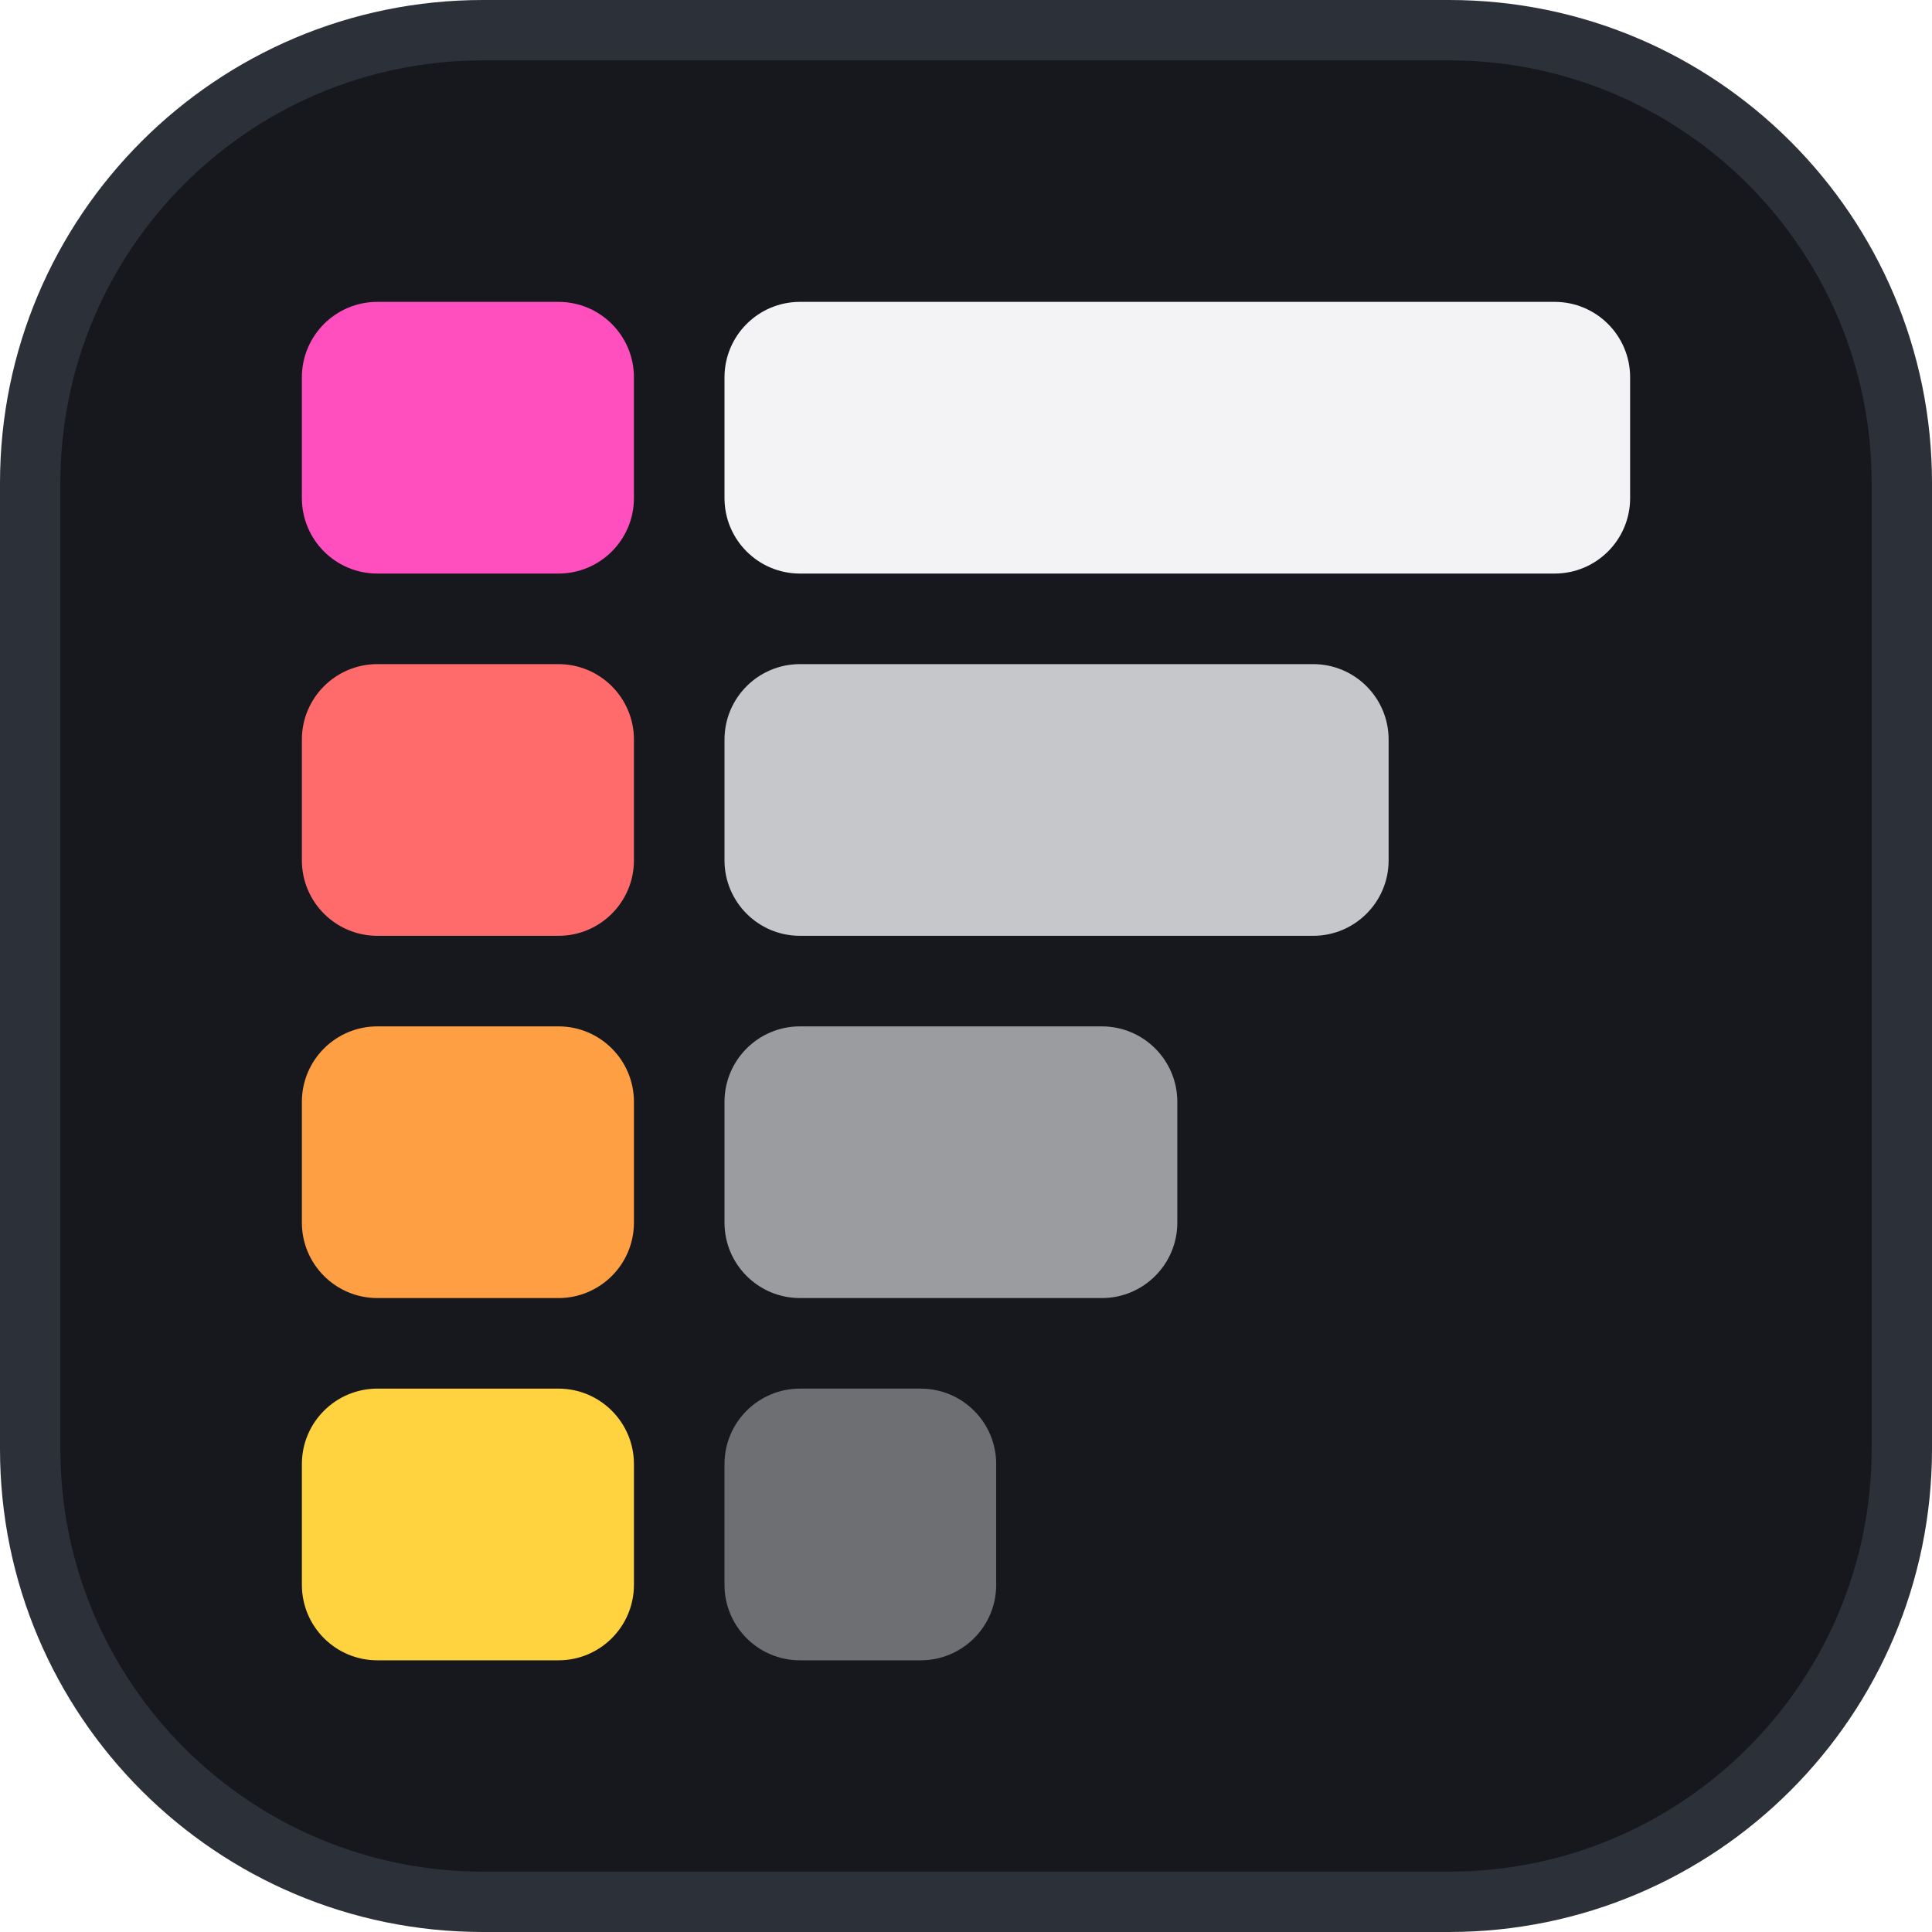
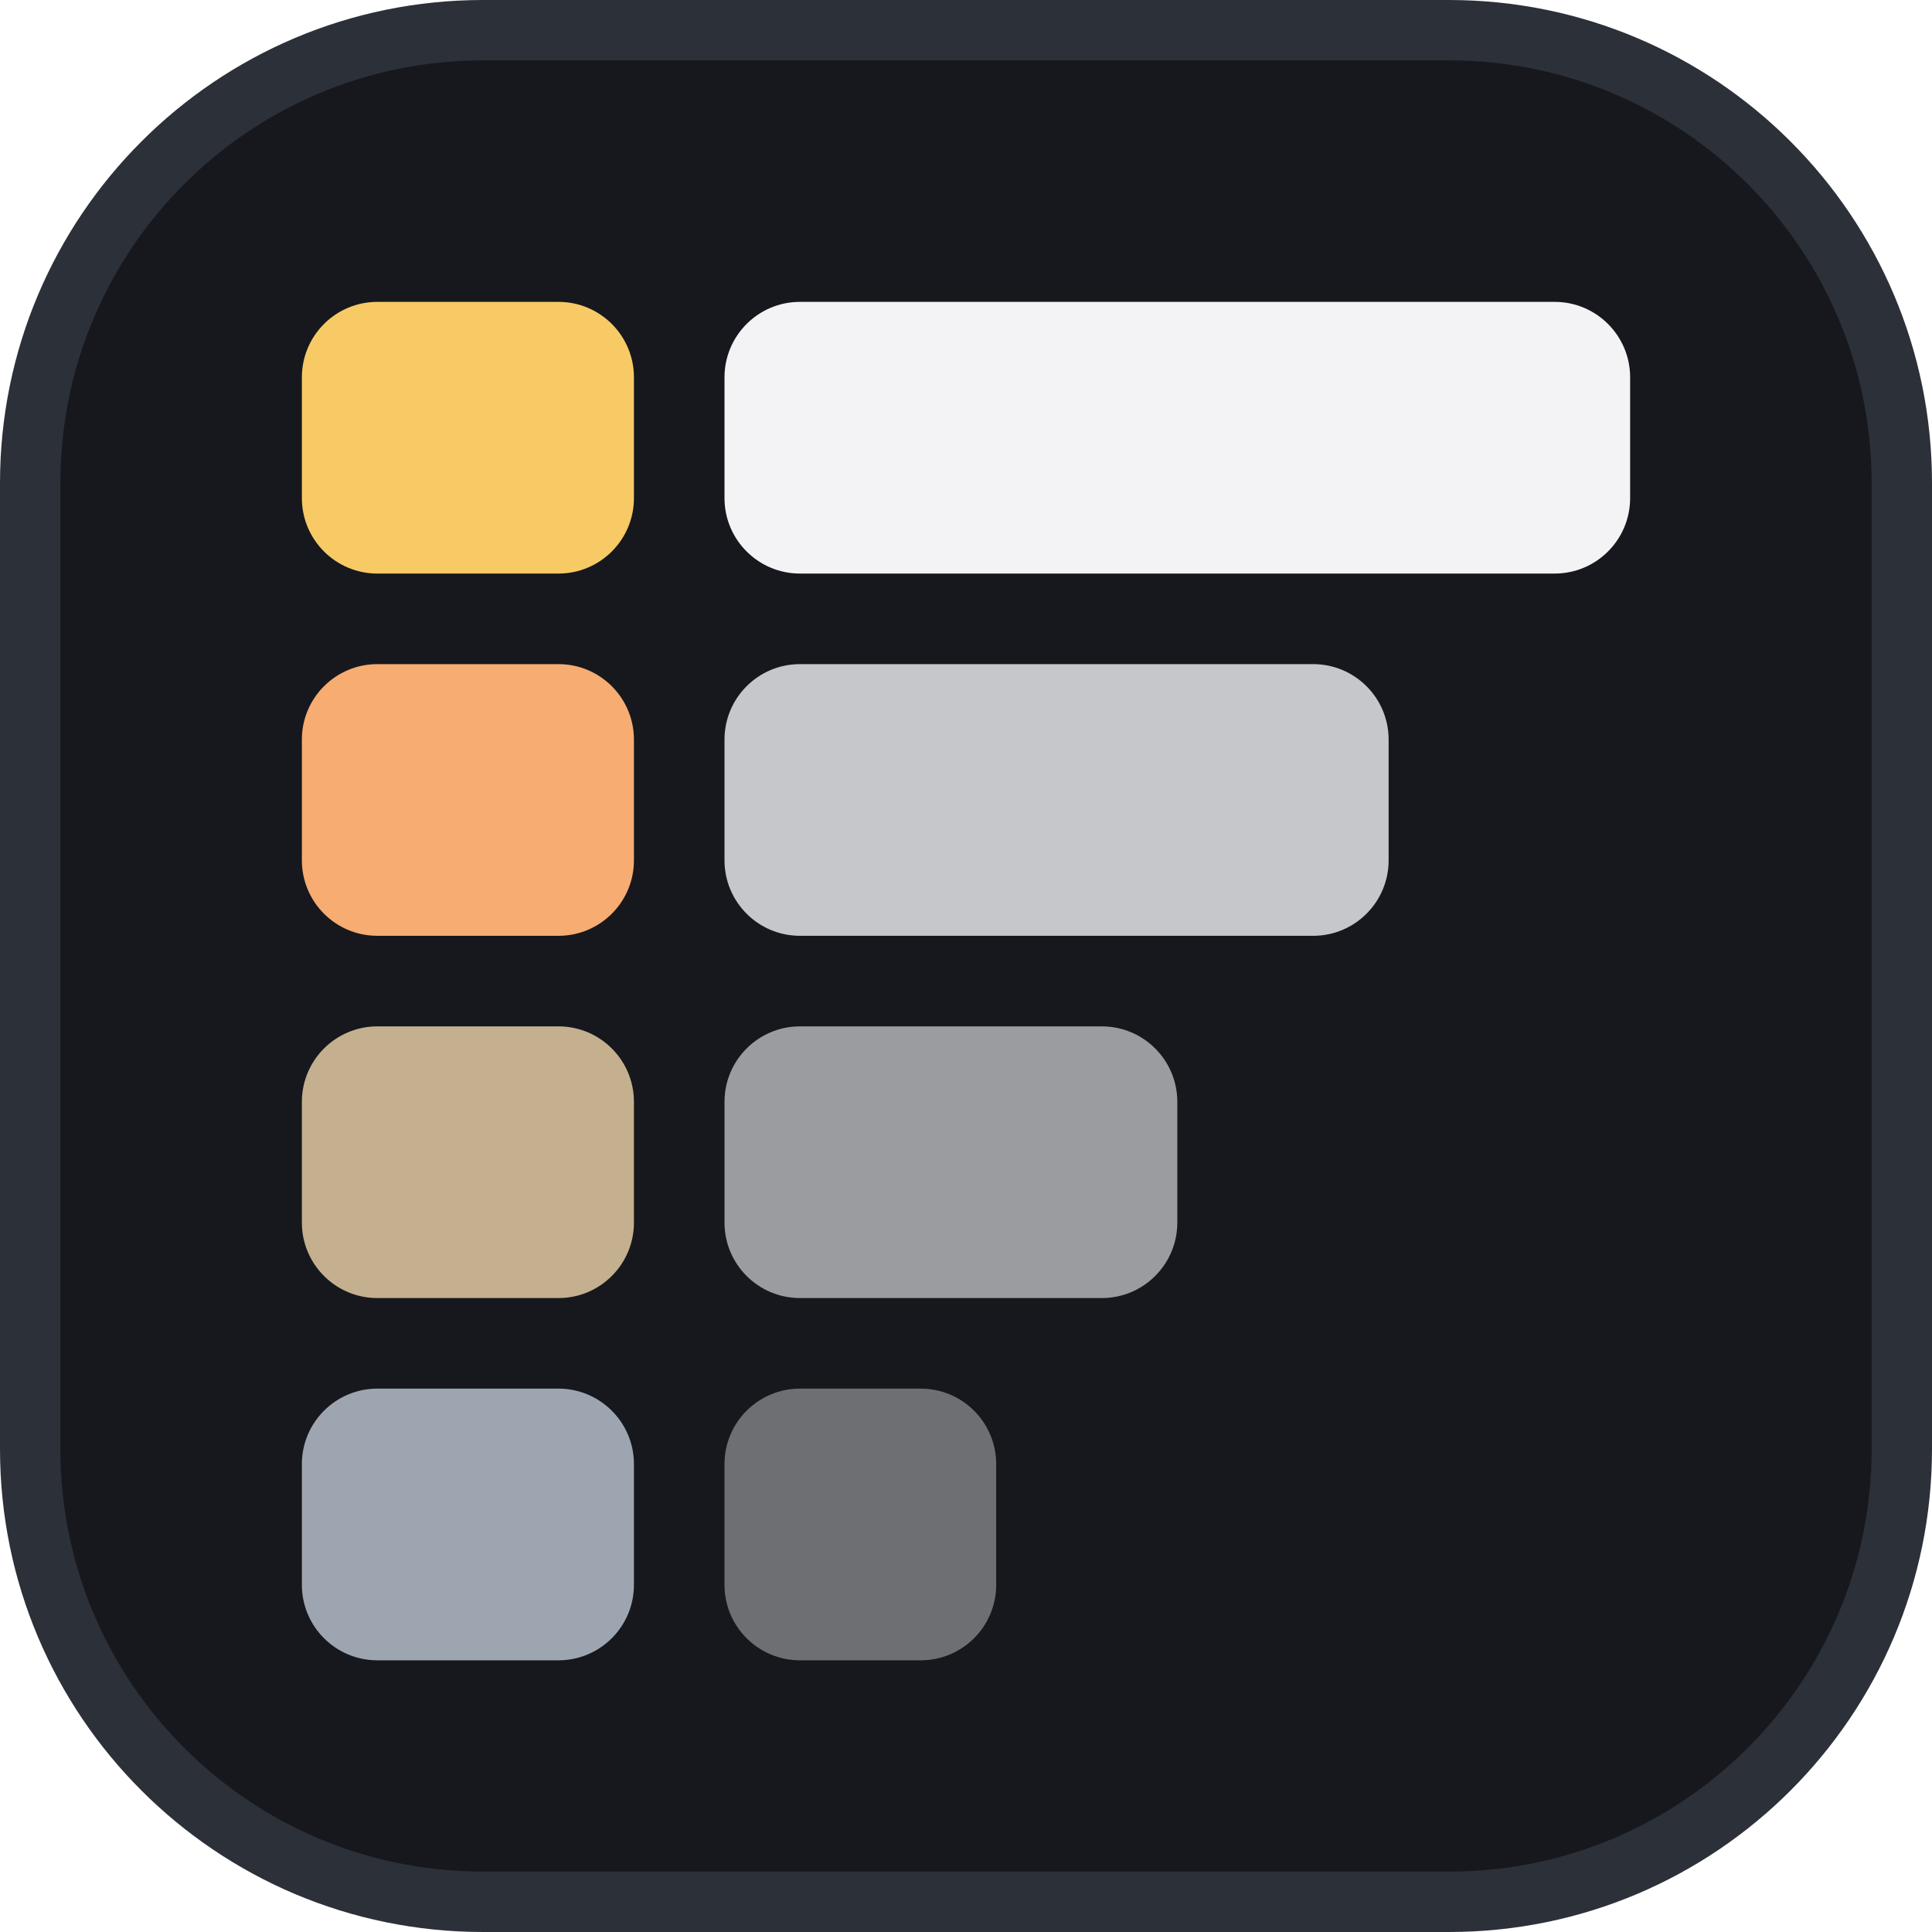
<svg xmlns="http://www.w3.org/2000/svg" viewBox="0 0 64 64">
  <rect x="1" y="1" width="62" height="62" rx="15" fill="#16181d" stroke="#2c3038" stroke-width="2" />
-   <rect x="10" y="10" width="11" height="9" rx="2.5" fill="#ff4fbf" />
+   <rect x="10" y="10" width="11" height="9" rx="2.5" fill="#f8ca65" />
  <rect x="24" y="10" width="30" height="9" rx="2.5" fill="#f3f3f5" />
-   <rect x="10" y="22" width="11" height="9" rx="2.5" fill="#ff6b6b" />
+   <rect x="10" y="22" width="11" height="9" rx="2.5" fill="#f7ac72" />
  <rect x="24" y="22" width="22" height="9" rx="2.5" fill="#f3f3f5" opacity=".8" />
-   <rect x="10" y="34" width="11" height="9" rx="2.5" fill="#ff9f43" />
+   <rect x="10" y="34" width="11" height="9" rx="2.5" fill="#c4b08f" />
  <rect x="24" y="34" width="15" height="9" rx="2.5" fill="#f3f3f5" opacity=".6" />
-   <rect x="10" y="46" width="11" height="9" rx="2.5" fill="#ffd23f" />
+   <rect x="10" y="46" width="11" height="9" rx="2.5" fill="#9da5b0" />
  <rect x="24" y="46" width="9" height="9" rx="2.5" fill="#f3f3f5" opacity=".4" />
</svg>
